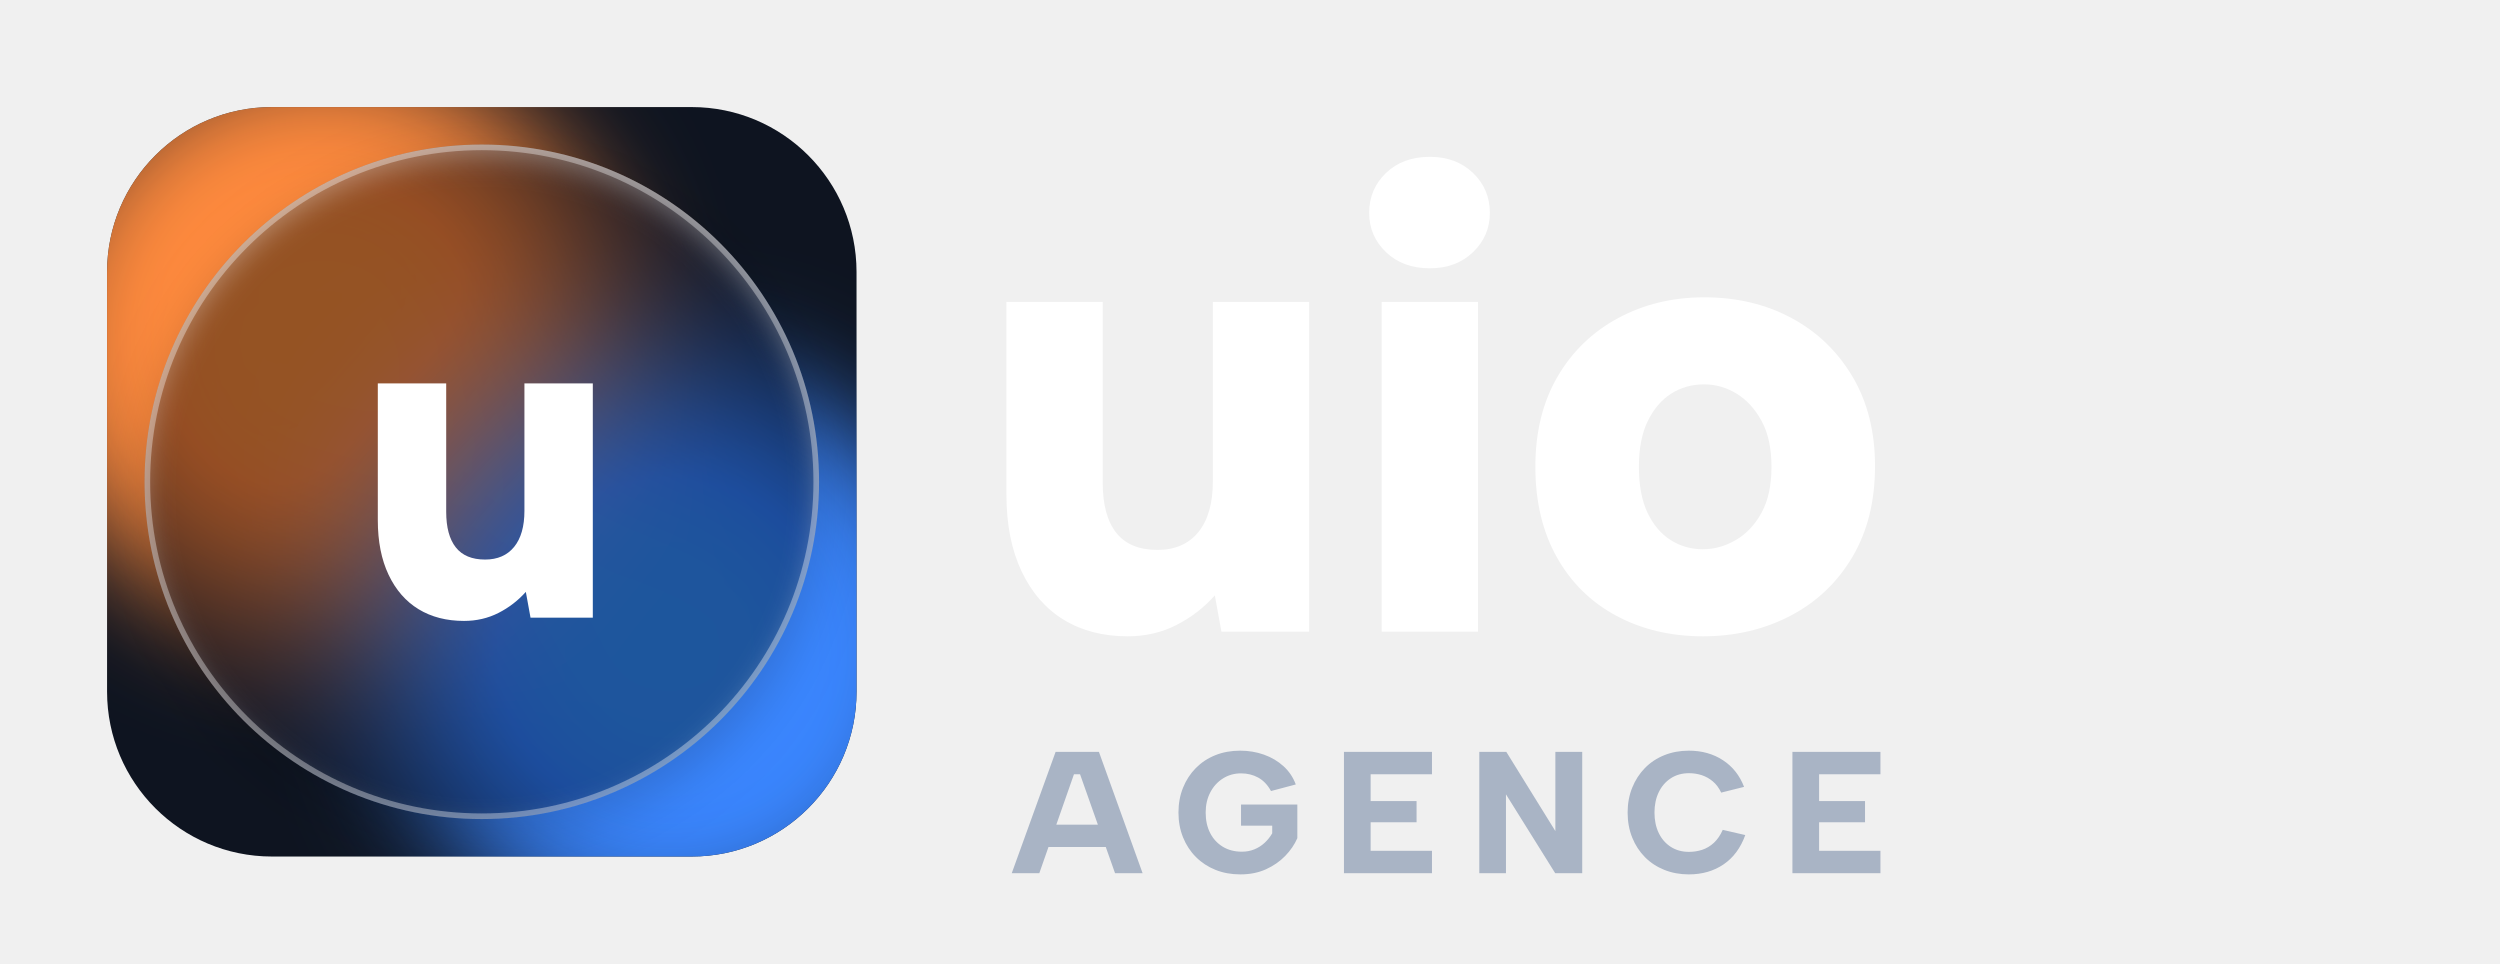
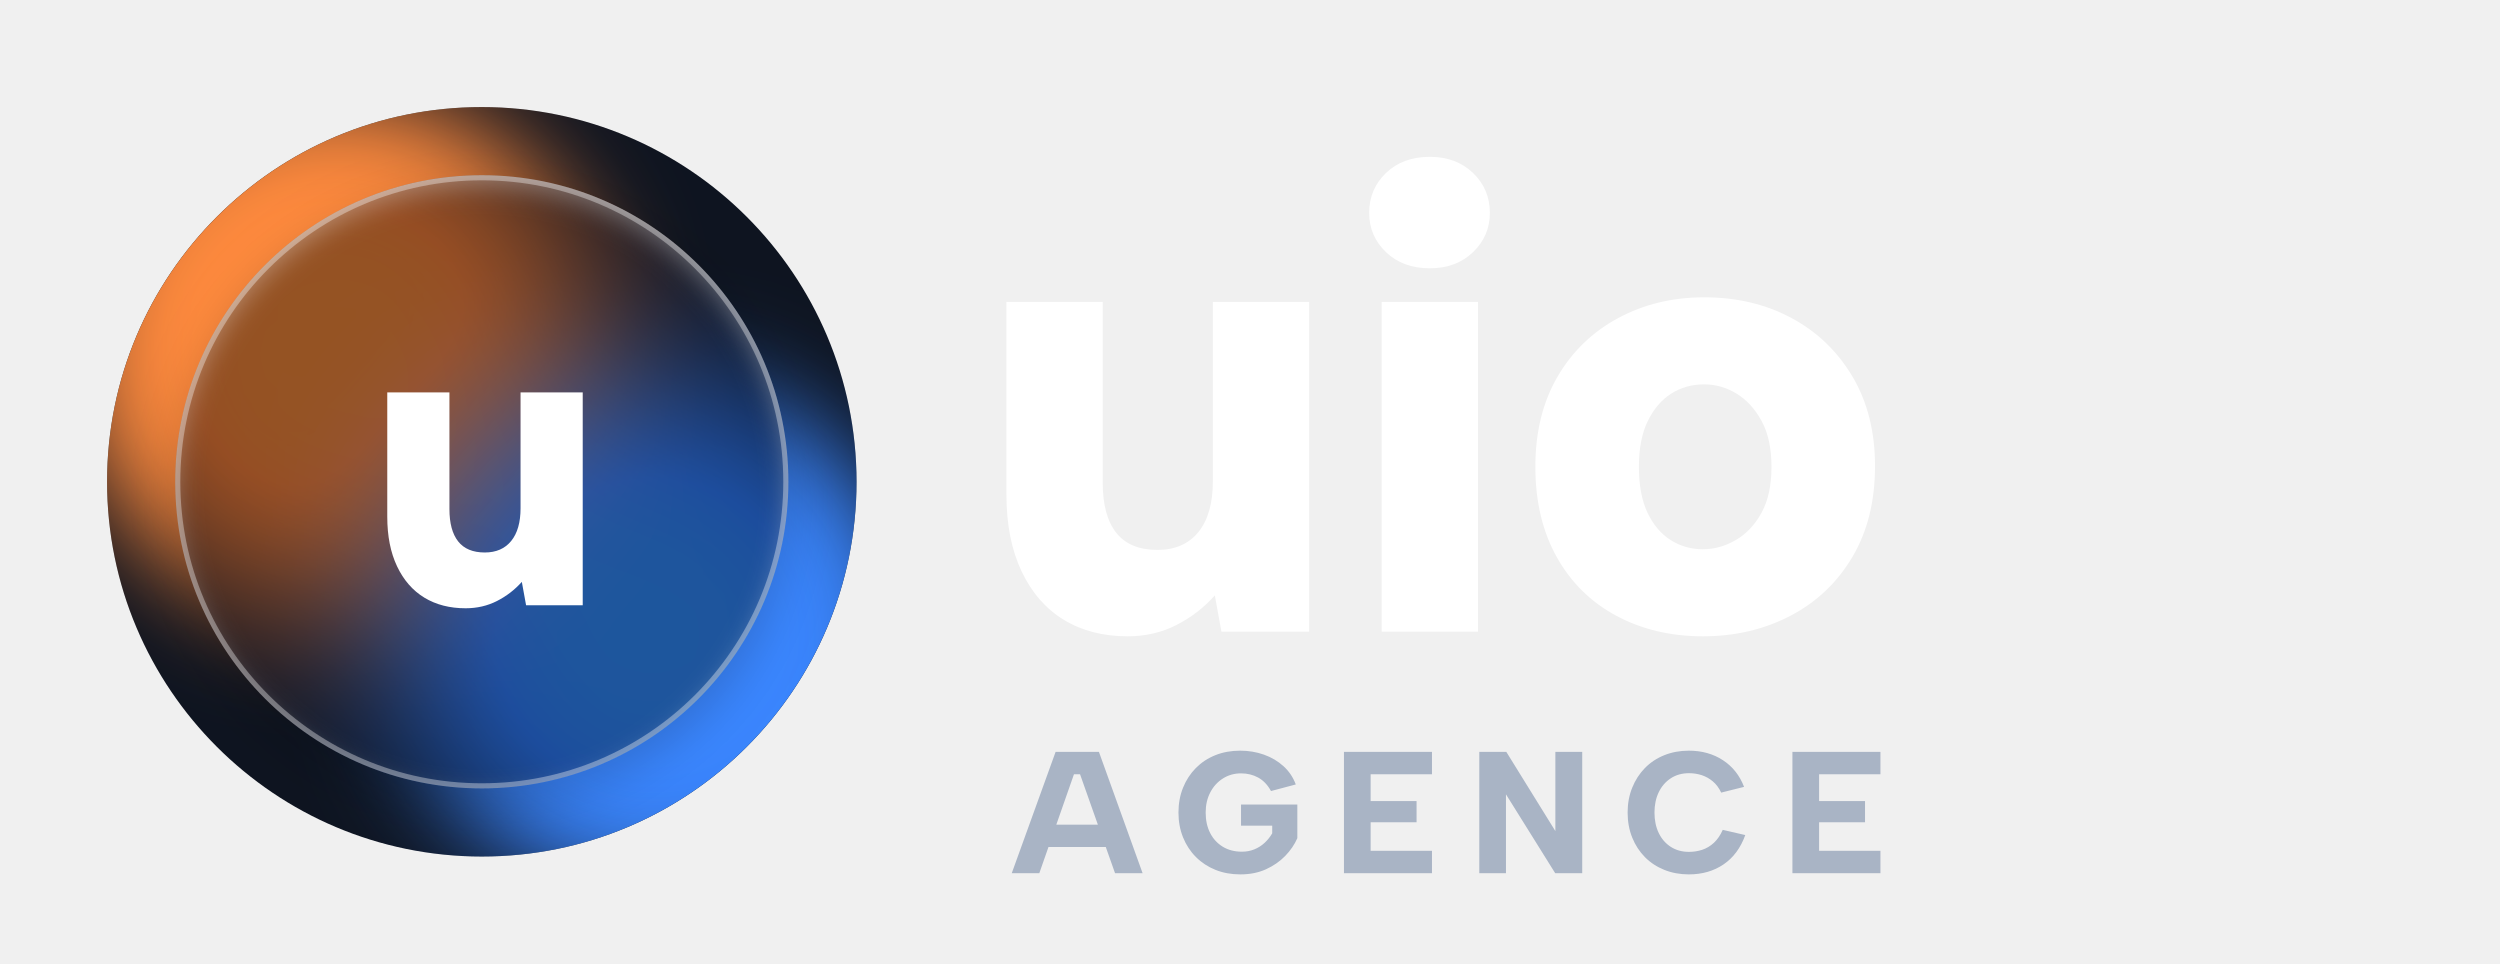
<svg xmlns="http://www.w3.org/2000/svg" viewBox="0 0 467 180" width="467" height="180">
-   <svg x="20" y="20" width="140" height="140" viewBox="108 108 864 864">
+   <svg x="20" y="20" width="140" height="140" viewBox="64.8 64.8 950.4 950.4">
    <defs>
      <clipPath id="iB-cadre">
-         <rect x="108" y="108" width="864" height="864" rx="190.08" />
+         <circle cx="540" cy="540" r="475.2" />
      </clipPath>
      <clipPath id="iB-lentille">
        <circle cx="540" cy="540" r="388.8" />
      </clipPath>
      <filter id="iB-flou" x="-60%" y="-60%" width="220%" height="220%" color-interpolation-filters="sRGB">
        <feGaussianBlur stdDeviation="64.8" />
      </filter>
      <filter id="iB-verre" x="-60%" y="-60%" width="220%" height="220%" color-interpolation-filters="sRGB">
        <feGaussianBlur stdDeviation="84.35" />
        <feColorMatrix type="saturate" values="1.3" />
      </filter>
      <filter id="iB-ombre" x="-30%" y="-30%" width="160%" height="160%" color-interpolation-filters="sRGB">
        <feGaussianBlur stdDeviation="32.4" />
      </filter>
      <filter id="iB-reflet" x="-30%" y="-30%" width="160%" height="160%" color-interpolation-filters="sRGB">
        <feGaussianBlur stdDeviation="16.2" />
      </filter>
      <mask id="iB-dehors" maskUnits="userSpaceOnUse" x="0" y="0" width="1080" height="1080">
        <rect width="1080" height="1080" fill="#fff" />
        <circle cx="540" cy="540" r="388.8" fill="#000" />
      </mask>
    </defs>
    <g clip-path="url(#iB-cadre)">
-       <rect x="108" y="108" width="864" height="864" fill="#0E1420" />
+       <rect x="64.8" y="64.8" width="950.4" height="950.4" fill="#0E1420" />
      <g filter="url(#iB-flou)">
        <circle cx="356.4" cy="378" r="334.8" fill="#FF8A3D" />
        <circle cx="756" cy="734.4" r="324" fill="#3A86FF" />
      </g>
      <g mask="url(#iB-dehors)">
        <circle cx="540" cy="561.6" r="388.8" fill="#000" fill-opacity=".18" filter="url(#iB-ombre)" />
      </g>
      <g clip-path="url(#iB-lentille)">
        <g filter="url(#iB-verre)">
          <rect x="-64.8" y="-64.8" width="1209.6" height="1209.6" fill="#0E1420" />
          <g filter="url(#iB-flou)">
            <circle cx="356.4" cy="378" r="334.8" fill="#FF8A3D" />
            <circle cx="756" cy="734.4" r="324" fill="#3A86FF" />
          </g>
        </g>
        <circle cx="540" cy="540" r="388.8" fill="#141A26" fill-opacity="0.45" />
        <path fill="#FFFFFF" fill-opacity=".35" fill-rule="evenodd" filter="url(#iB-reflet)" d="M43.2 43.2h993.6v993.6h-993.6Z M151.2 552.96a388.8 388.8 0 1 0 777.6 0a388.8 388.8 0 1 0 -777.6 0Z" />
        <circle cx="540" cy="540" r="385.56" fill="none" stroke="#FFFFFF" stroke-opacity="0.35" stroke-width="6.48" />
      </g>
      <path fill="#FFFFFF" transform="translate(393.12 696.6) scale(0.54)" d="M509 0H376L366 -55Q341 -27 307.5 -10Q274 7 234 7Q178 7 137 -18Q96 -43 73 -91.5Q50 -140 50 -208V-500H196V-226Q196 -176 216.5 -150Q237 -124 279 -124Q319 -124 341 -151Q363 -178 363 -228V-500H509Z" />
    </g>
  </svg>
  <path fill="#FFFFFF" transform="translate(181.84 118) scale(0.1232)" d="M509 0H376L366 -55Q341 -27 307.5 -10Q274 7 234 7Q178 7 137 -18Q96 -43 73 -91.5Q50 -140 50 -208V-500H196V-226Q196 -176 216.5 -150Q237 -124 279 -124Q319 -124 341 -151Q363 -178 363 -228V-500H509ZM619 -500H765V0H619ZM692 -551Q651 -551 625.5 -575.5Q600 -600 600 -635Q600 -671 625.5 -695.5Q651 -720 692 -720Q732 -720 757.5 -695.5Q783 -671 783 -635Q783 -600 757.5 -575.5Q732 -551 692 -551ZM1106 7Q1033 7 975 -24Q917 -55 884.5 -113Q852 -171 852 -250Q852 -329 885.5 -386.5Q919 -444 977.5 -475.5Q1036 -507 1108 -507Q1182 -507 1240.5 -475.5Q1299 -444 1333 -386.5Q1367 -329 1367 -251Q1367 -171 1332.5 -113Q1298 -55 1238.5 -24Q1179 7 1106 7ZM1106 -125Q1132 -125 1156 -139Q1180 -153 1195 -180.5Q1210 -208 1210 -250Q1210 -292 1195 -319.5Q1180 -347 1157 -361Q1134 -375 1108 -375Q1080 -375 1058 -361Q1036 -347 1022.5 -319.5Q1009 -292 1009 -250Q1009 -208 1022 -180.5Q1035 -153 1057 -139Q1079 -125 1106 -125Z" />
  <path fill="#A9B4C5" transform="translate(188.77 163.11) scale(0.03237)" d="M401 -571H366L166 0H7L260 -700H510L762 0H603ZM176 -280H584V-151H176ZM1503 -474Q1474 -527 1429.5 -551.5Q1385 -576 1330 -576Q1272 -576 1225.5 -546.5Q1179 -517 1152.5 -466Q1126 -415 1126 -350Q1126 -282 1152 -231.5Q1178 -181 1225 -152.5Q1272 -124 1335 -124Q1374 -124 1407 -137.5Q1440 -151 1466 -175Q1492 -199 1510 -230V-274H1330V-396H1655V-202Q1631 -147 1585 -99.5Q1539 -52 1474 -22.5Q1409 7 1326 7Q1248 7 1183 -19Q1118 -45 1070 -93Q1022 -141 995.5 -206.5Q969 -272 969 -350Q969 -428 995.5 -493.5Q1022 -559 1069.5 -607Q1117 -655 1182 -681Q1247 -707 1325 -707Q1398 -707 1462.5 -684Q1527 -661 1575 -617.5Q1623 -574 1646 -512ZM2432 -571H2078V-416H2343V-294H2078V-129H2432V0H1924V-700H2432ZM3299 -700V0H3143L2859 -455V0H2705V-700H2861L3144 -243V-700ZM3561 -350Q3561 -428 3587.5 -493.5Q3614 -559 3661 -607Q3708 -655 3773 -681Q3838 -707 3914 -707Q4027 -707 4111 -652Q4195 -597 4233 -498L4101 -465Q4082 -505 4053 -529.5Q4024 -554 3989 -565.5Q3954 -577 3915 -577Q3855 -577 3810 -547.5Q3765 -518 3740.5 -467Q3716 -416 3716 -350Q3716 -283 3740.5 -232Q3765 -181 3810 -152Q3855 -123 3915 -123Q3955 -123 3991.5 -135Q4028 -147 4058.5 -175Q4089 -203 4110 -250L4240 -220Q4200 -109 4115 -51Q4030 7 3914 7Q3838 7 3773 -19Q3708 -45 3661 -92.5Q3614 -140 3587.5 -205.5Q3561 -271 3561 -350ZM5020 -571H4666V-416H4931V-294H4666V-129H5020V0H4512V-700H5020Z" />
</svg>
